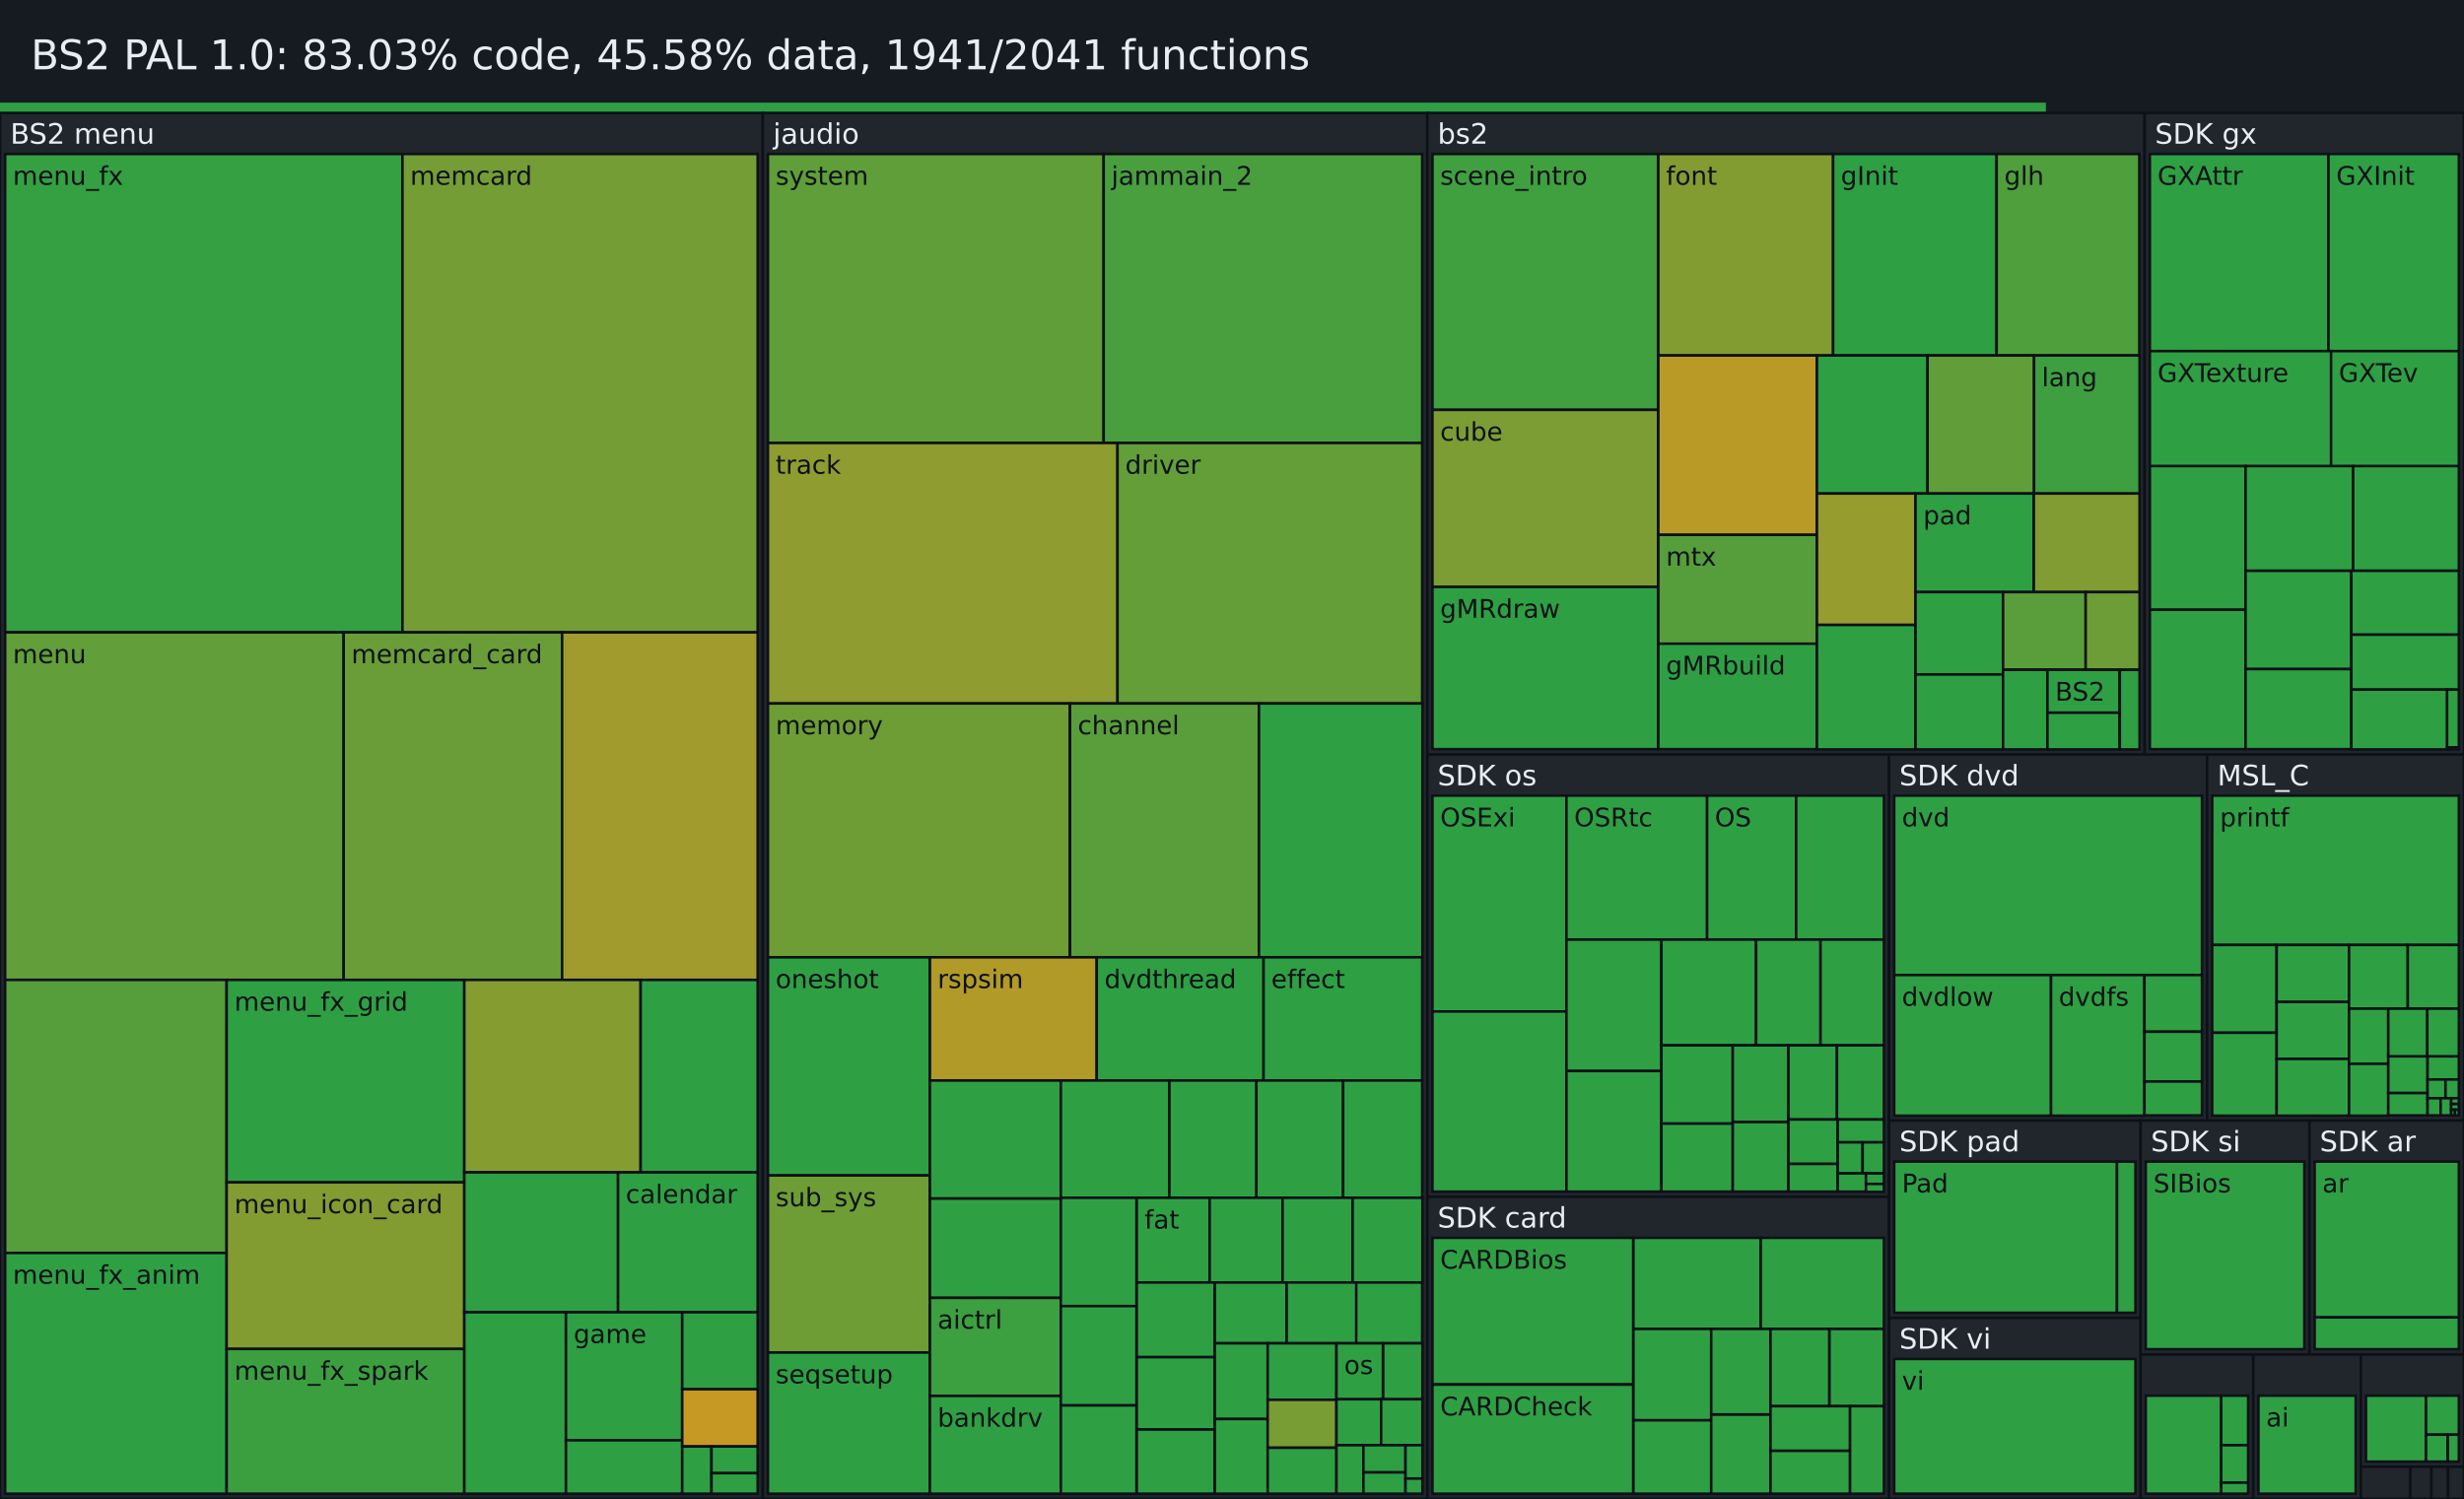
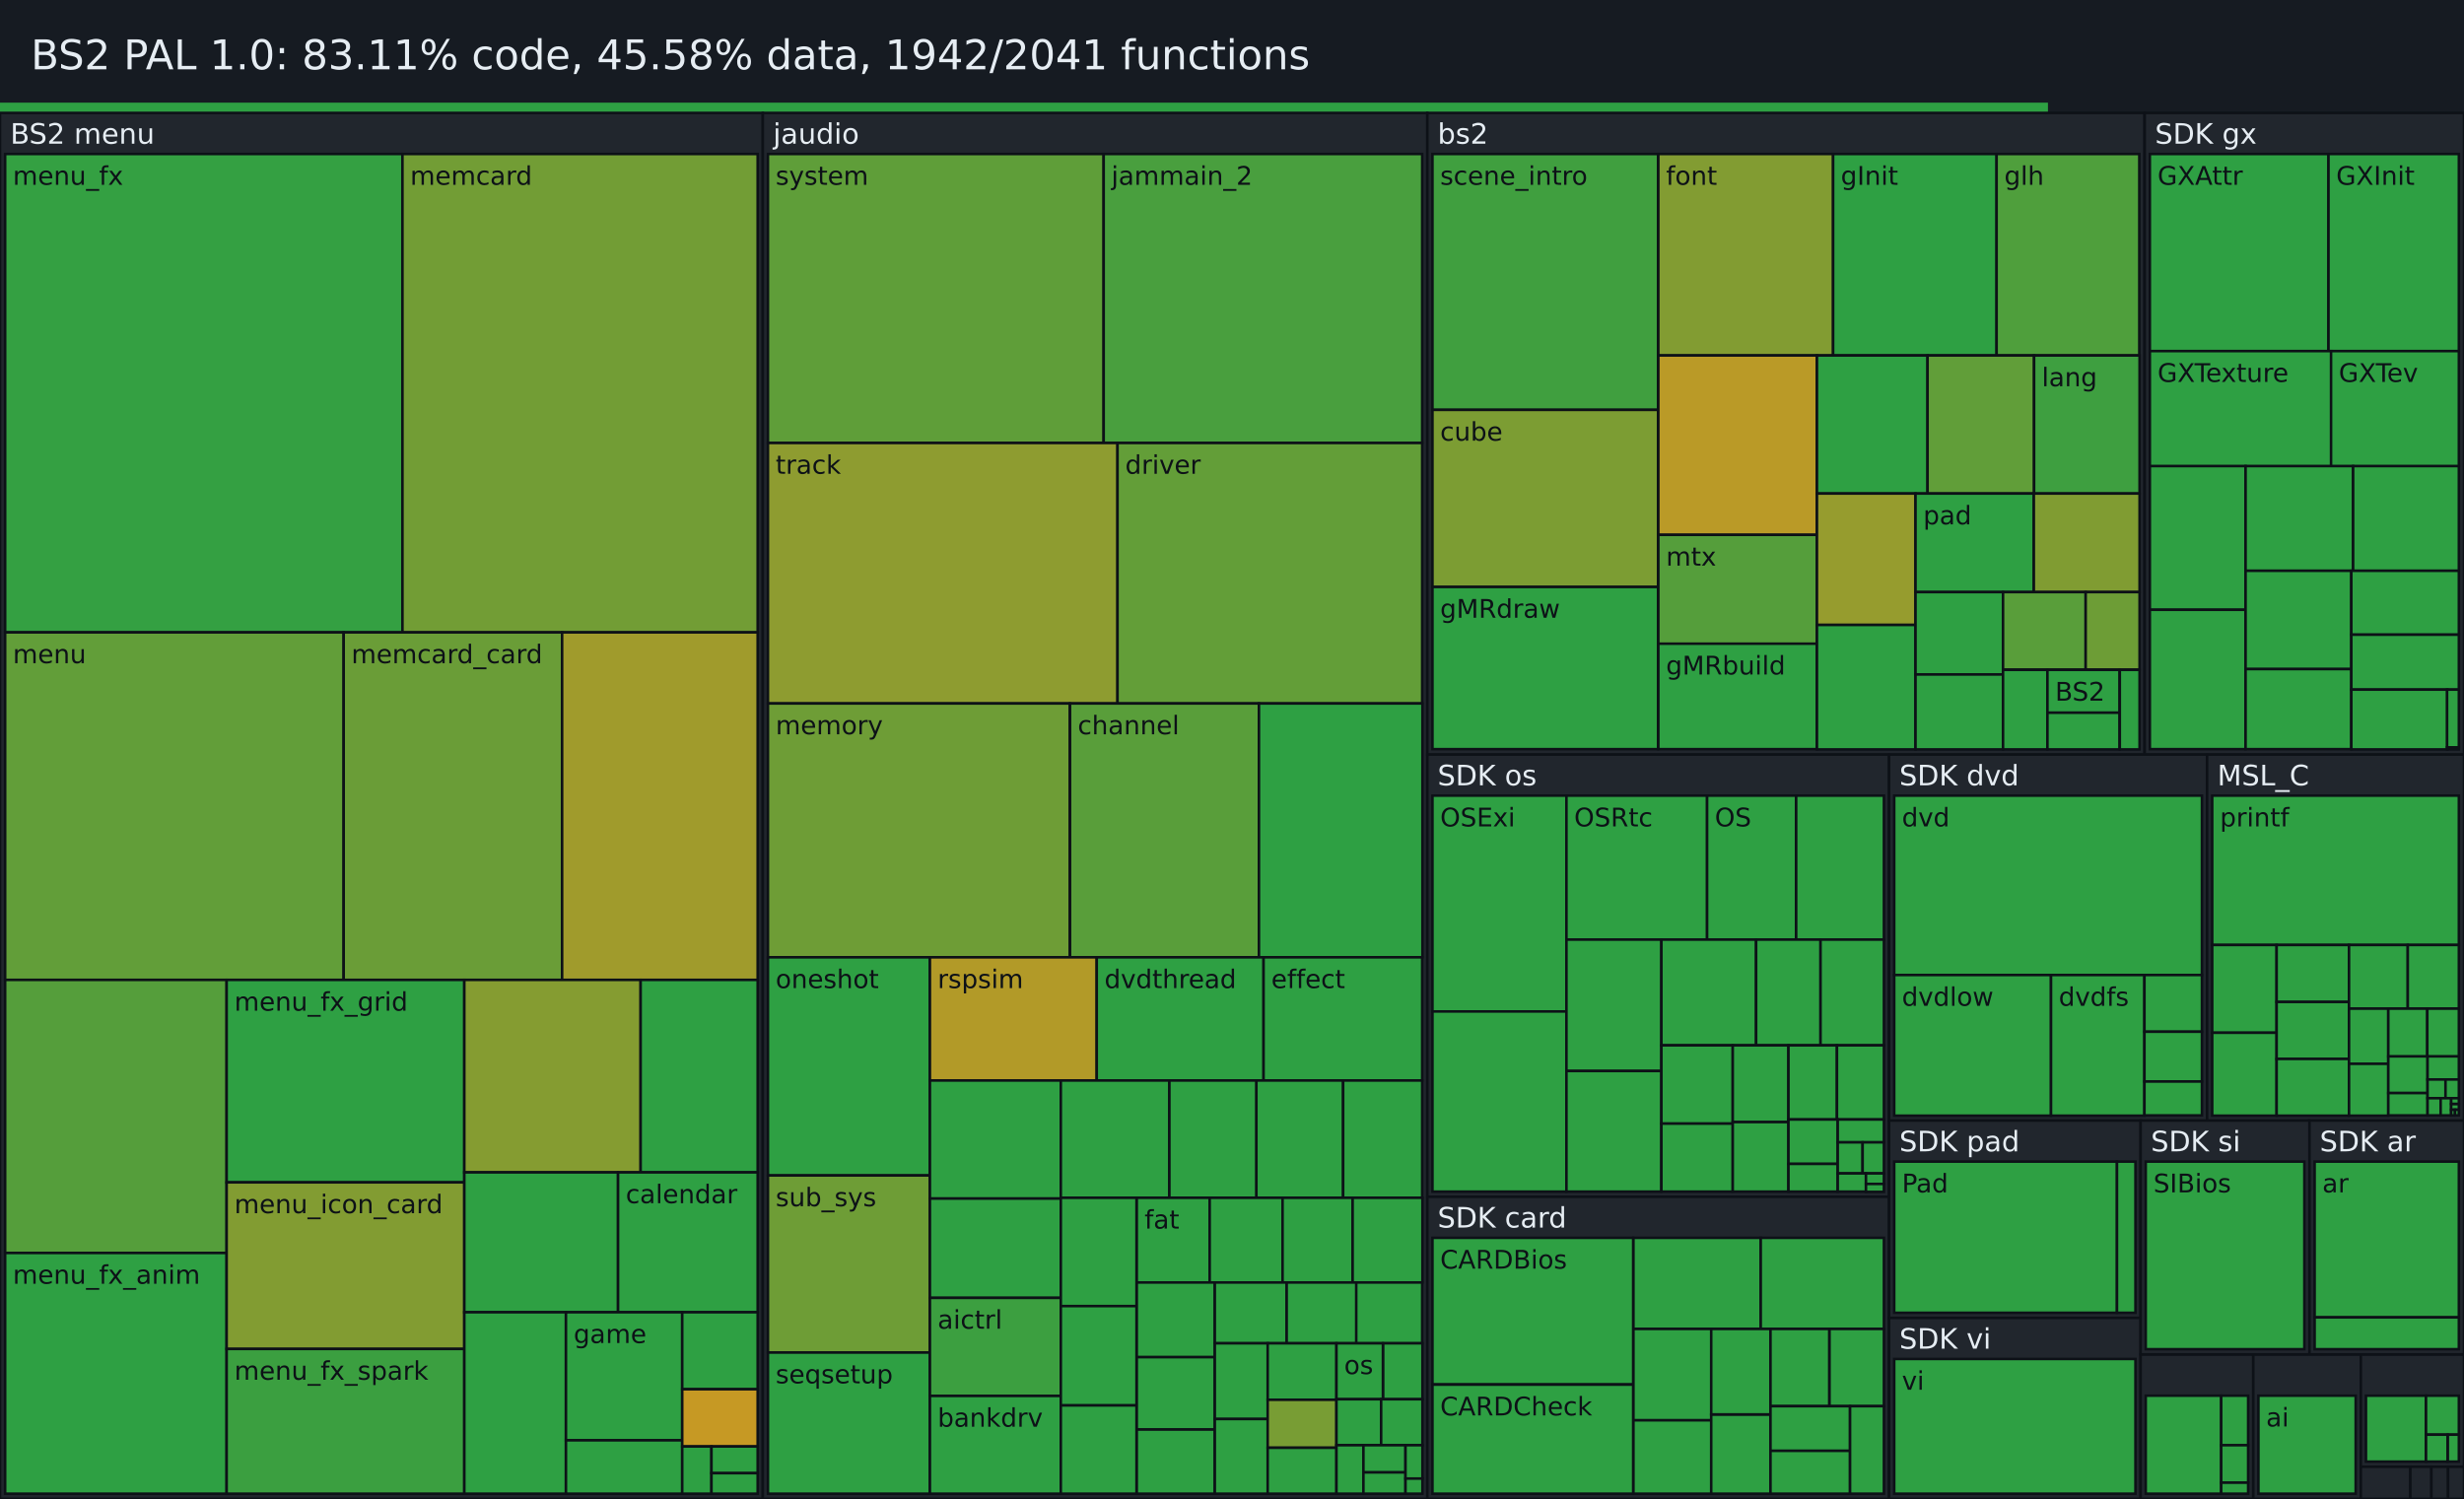
<svg xmlns="http://www.w3.org/2000/svg" width="960" height="584" font-family="Verdana,DejaVu Sans,sans-serif">
  <rect width="100%" height="100%" fill="#0d1117" />
  <rect x="0" y="0" width="960" height="44" fill="#161b22" />
-   <rect x="0" y="40" width="797.1" height="4" fill="#2ea043" />
-   <text x="12" y="27" font-size="16" fill="#e6edf3">BS2 PAL 1.0: 83.03% code, 45.58% data, 1941/2041 functions</text>
+   <rect x="0" y="40" width="797.9" height="4" fill="#2ea043" />
+   <text x="12" y="27" font-size="16" fill="#e6edf3">BS2 PAL 1.0: 83.11% code, 45.58% data, 1942/2041 functions</text>
  <g>
    <rect x="0.0" y="44.0" width="297.2" height="540.0" fill="#21262d" stroke="#0d1117" />
    <text x="4.0" y="56.0" font-size="11" fill="#e6edf3">BS2 menu</text>
  </g>
  <g>
    <rect x="2.0" y="60.0" width="154.8" height="186.4" fill="#34a042" stroke="#0d1117" stroke-width="1" />
    <text x="5.0" y="72.0" font-size="10" fill="#0d1117">menu_fx</text>
  </g>
  <g>
-     <rect x="156.8" y="60.0" width="138.4" height="186.4" fill="#749d35" stroke="#0d1117" stroke-width="1" />
+     <rect x="156.8" y="60.0" width="138.4" height="186.4" fill="#729d35" stroke="#0d1117" stroke-width="1" />
    <text x="159.8" y="72.0" font-size="10" fill="#0d1117">memcard</text>
  </g>
  <g>
    <rect x="2.0" y="246.4" width="131.9" height="135.4" fill="#629e39" stroke="#0d1117" stroke-width="1" />
    <text x="5.0" y="258.4" font-size="10" fill="#0d1117">menu</text>
  </g>
  <g>
    <rect x="133.9" y="246.4" width="85.1" height="135.4" fill="#6a9d37" stroke="#0d1117" stroke-width="1" />
    <text x="136.9" y="258.4" font-size="10" fill="#0d1117">memcard_card</text>
  </g>
  <g>
    <rect x="219.0" y="246.4" width="76.2" height="135.4" fill="#a09b2c" stroke="#0d1117" stroke-width="1" />
  </g>
  <g>
    <rect x="2.0" y="381.8" width="86.3" height="106.4" fill="#559e3b" stroke="#0d1117" stroke-width="1" />
  </g>
  <g>
    <rect x="2.0" y="488.2" width="86.3" height="93.8" fill="#2ea043" stroke="#0d1117" stroke-width="1" />
    <text x="5.0" y="500.2" font-size="10" fill="#0d1117">menu_fx_anim</text>
  </g>
  <g>
    <rect x="88.3" y="381.8" width="92.6" height="78.9" fill="#2ea043" stroke="#0d1117" stroke-width="1" />
    <text x="91.3" y="393.8" font-size="10" fill="#0d1117">menu_fx_grid</text>
  </g>
  <g>
    <rect x="88.3" y="460.7" width="92.6" height="64.9" fill="#829c32" stroke="#0d1117" stroke-width="1" />
    <text x="91.3" y="472.7" font-size="10" fill="#0d1117">menu_icon_card</text>
  </g>
  <g>
    <rect x="88.3" y="525.6" width="92.6" height="56.4" fill="#3b9f40" stroke="#0d1117" stroke-width="1" />
    <text x="91.3" y="537.6" font-size="10" fill="#0d1117">menu_fx_spark</text>
  </g>
  <g>
    <rect x="180.9" y="381.8" width="68.7" height="75.0" fill="#859c31" stroke="#0d1117" stroke-width="1" />
  </g>
  <g>
    <rect x="249.6" y="381.8" width="45.6" height="75.0" fill="#2ea043" stroke="#0d1117" stroke-width="1" />
  </g>
  <g>
    <rect x="180.9" y="456.8" width="59.9" height="54.5" fill="#2ea043" stroke="#0d1117" stroke-width="1" />
  </g>
  <g>
    <rect x="240.8" y="456.8" width="54.4" height="54.5" fill="#2ea043" stroke="#0d1117" stroke-width="1" />
    <text x="243.8" y="468.8" font-size="10" fill="#0d1117">calendar</text>
  </g>
  <g>
    <rect x="180.9" y="511.3" width="39.6" height="70.7" fill="#2ea043" stroke="#0d1117" stroke-width="1" />
  </g>
  <g>
    <rect x="220.5" y="511.3" width="45.3" height="49.9" fill="#2ea043" stroke="#0d1117" stroke-width="1" />
    <text x="223.5" y="523.3" font-size="10" fill="#0d1117">game</text>
  </g>
  <g>
    <rect x="220.5" y="561.2" width="45.3" height="20.8" fill="#2ea043" stroke="#0d1117" stroke-width="1" />
  </g>
  <g>
    <rect x="265.8" y="511.3" width="29.4" height="30.0" fill="#2ea043" stroke="#0d1117" stroke-width="1" />
  </g>
  <g>
    <rect x="265.8" y="541.3" width="29.4" height="22.3" fill="#c69924" stroke="#0d1117" stroke-width="1" />
  </g>
  <g>
    <rect x="265.8" y="563.6" width="11.4" height="18.4" fill="#2ea043" stroke="#0d1117" stroke-width="1" />
  </g>
  <g>
    <rect x="277.2" y="563.6" width="18.0" height="10.4" fill="#2ea043" stroke="#0d1117" stroke-width="1" />
  </g>
  <g>
    <rect x="277.2" y="574.0" width="18.0" height="8.0" fill="#2ea043" stroke="#0d1117" stroke-width="1" />
  </g>
  <g>
    <rect x="297.2" y="44.0" width="258.9" height="540.0" fill="#21262d" stroke="#0d1117" />
    <text x="301.2" y="56.0" font-size="11" fill="#e6edf3">jaudio</text>
  </g>
  <g>
    <rect x="299.2" y="60.0" width="130.8" height="112.6" fill="#5f9e39" stroke="#0d1117" stroke-width="1" />
    <text x="302.2" y="72.0" font-size="10" fill="#0d1117">system</text>
  </g>
  <g>
    <rect x="430.0" y="60.0" width="124.1" height="112.6" fill="#499f3e" stroke="#0d1117" stroke-width="1" />
    <text x="433.0" y="72.0" font-size="10" fill="#0d1117">jammain_2</text>
  </g>
  <g>
    <rect x="299.2" y="172.6" width="136.2" height="101.5" fill="#8e9c30" stroke="#0d1117" stroke-width="1" />
    <text x="302.2" y="184.6" font-size="10" fill="#0d1117">track</text>
  </g>
  <g>
    <rect x="435.4" y="172.6" width="118.7" height="101.5" fill="#639e38" stroke="#0d1117" stroke-width="1" />
    <text x="438.4" y="184.6" font-size="10" fill="#0d1117">driver</text>
  </g>
  <g>
    <rect x="299.2" y="274.1" width="117.6" height="98.9" fill="#6e9d36" stroke="#0d1117" stroke-width="1" />
    <text x="302.2" y="286.1" font-size="10" fill="#0d1117">memory</text>
  </g>
  <g>
    <rect x="416.9" y="274.1" width="73.6" height="98.9" fill="#599e3a" stroke="#0d1117" stroke-width="1" />
    <text x="419.9" y="286.1" font-size="10" fill="#0d1117">channel</text>
  </g>
  <g>
    <rect x="490.5" y="274.1" width="63.7" height="98.9" fill="#2ea043" stroke="#0d1117" stroke-width="1" />
  </g>
  <g>
    <rect x="299.2" y="373.0" width="63.1" height="85.0" fill="#2ea043" stroke="#0d1117" stroke-width="1" />
    <text x="302.2" y="385.0" font-size="10" fill="#0d1117">oneshot</text>
  </g>
  <g>
    <rect x="299.2" y="458.0" width="63.1" height="69.0" fill="#6e9d36" stroke="#0d1117" stroke-width="1" />
    <text x="302.2" y="470.0" font-size="10" fill="#0d1117">sub_sys</text>
  </g>
  <g>
    <rect x="299.2" y="527.0" width="63.1" height="55.0" fill="#2ea043" stroke="#0d1117" stroke-width="1" />
    <text x="302.2" y="539.0" font-size="10" fill="#0d1117">seqsetup</text>
  </g>
  <g>
    <rect x="362.3" y="373.0" width="65.0" height="48.0" fill="#b29a28" stroke="#0d1117" stroke-width="1" />
    <text x="365.3" y="385.0" font-size="10" fill="#0d1117">rspsim</text>
  </g>
  <g>
    <rect x="427.3" y="373.0" width="65.0" height="48.0" fill="#2ea043" stroke="#0d1117" stroke-width="1" />
    <text x="430.3" y="385.0" font-size="10" fill="#0d1117">dvdthread</text>
  </g>
  <g>
    <rect x="492.3" y="373.0" width="61.8" height="48.0" fill="#2ea043" stroke="#0d1117" stroke-width="1" />
    <text x="495.3" y="385.0" font-size="10" fill="#0d1117">effect</text>
  </g>
  <g>
    <rect x="362.3" y="421.0" width="51.0" height="46.0" fill="#2ea043" stroke="#0d1117" stroke-width="1" />
  </g>
  <g>
    <rect x="362.3" y="467.0" width="51.0" height="38.7" fill="#2ea043" stroke="#0d1117" stroke-width="1" />
  </g>
  <g>
    <rect x="362.3" y="505.7" width="51.0" height="38.2" fill="#3c9f40" stroke="#0d1117" stroke-width="1" />
    <text x="365.3" y="517.7" font-size="10" fill="#0d1117">aictrl</text>
  </g>
  <g>
    <rect x="362.3" y="543.9" width="51.0" height="38.1" fill="#2ea043" stroke="#0d1117" stroke-width="1" />
    <text x="365.3" y="555.9" font-size="10" fill="#0d1117">bankdrv</text>
  </g>
  <g>
    <rect x="413.3" y="421.0" width="42.3" height="45.7" fill="#2ea043" stroke="#0d1117" stroke-width="1" />
  </g>
  <g>
    <rect x="455.6" y="421.0" width="34.0" height="45.7" fill="#2ea043" stroke="#0d1117" stroke-width="1" />
  </g>
  <g>
    <rect x="489.5" y="421.0" width="33.8" height="45.7" fill="#2ea043" stroke="#0d1117" stroke-width="1" />
  </g>
  <g>
    <rect x="523.3" y="421.0" width="30.8" height="45.7" fill="#2ea043" stroke="#0d1117" stroke-width="1" />
  </g>
  <g>
    <rect x="413.3" y="466.7" width="29.5" height="42.2" fill="#2ea043" stroke="#0d1117" stroke-width="1" />
  </g>
  <g>
    <rect x="413.3" y="508.9" width="29.5" height="38.7" fill="#2ea043" stroke="#0d1117" stroke-width="1" />
  </g>
  <g>
    <rect x="413.3" y="547.6" width="29.5" height="34.4" fill="#2ea043" stroke="#0d1117" stroke-width="1" />
  </g>
  <g>
    <rect x="442.9" y="466.7" width="28.5" height="33.0" fill="#2ea043" stroke="#0d1117" stroke-width="1" />
    <text x="445.9" y="478.7" font-size="10" fill="#0d1117">fat</text>
  </g>
  <g>
    <rect x="471.3" y="466.7" width="28.4" height="33.0" fill="#2ea043" stroke="#0d1117" stroke-width="1" />
  </g>
  <g>
    <rect x="499.7" y="466.7" width="27.3" height="33.0" fill="#2ea043" stroke="#0d1117" stroke-width="1" />
  </g>
  <g>
    <rect x="527.0" y="466.7" width="27.2" height="33.0" fill="#2ea043" stroke="#0d1117" stroke-width="1" />
  </g>
  <g>
    <rect x="442.9" y="499.7" width="30.4" height="29.1" fill="#2ea043" stroke="#0d1117" stroke-width="1" />
  </g>
  <g>
    <rect x="442.9" y="528.8" width="30.4" height="28.2" fill="#2ea043" stroke="#0d1117" stroke-width="1" />
  </g>
  <g>
    <rect x="442.9" y="557.0" width="30.4" height="25.0" fill="#2ea043" stroke="#0d1117" stroke-width="1" />
  </g>
  <g>
    <rect x="473.3" y="499.7" width="28.0" height="23.7" fill="#2ea043" stroke="#0d1117" stroke-width="1" />
  </g>
  <g>
    <rect x="501.3" y="499.7" width="27.2" height="23.7" fill="#2ea043" stroke="#0d1117" stroke-width="1" />
  </g>
  <g>
    <rect x="528.4" y="499.7" width="25.7" height="23.7" fill="#2ea043" stroke="#0d1117" stroke-width="1" />
  </g>
  <g>
    <rect x="473.3" y="523.4" width="20.7" height="29.5" fill="#2ea043" stroke="#0d1117" stroke-width="1" />
  </g>
  <g>
    <rect x="473.3" y="552.9" width="20.7" height="29.1" fill="#2ea043" stroke="#0d1117" stroke-width="1" />
  </g>
  <g>
    <rect x="493.9" y="523.4" width="26.8" height="22.0" fill="#2ea043" stroke="#0d1117" stroke-width="1" />
  </g>
  <g>
    <rect x="493.9" y="545.4" width="26.8" height="18.7" fill="#789d34" stroke="#0d1117" stroke-width="1" />
  </g>
  <g>
    <rect x="493.9" y="564.1" width="26.8" height="17.9" fill="#2ea043" stroke="#0d1117" stroke-width="1" />
  </g>
  <g>
    <rect x="520.7" y="523.4" width="18.1" height="21.8" fill="#2ea043" stroke="#0d1117" stroke-width="1" />
    <text x="523.7" y="535.4" font-size="10" fill="#0d1117">os</text>
  </g>
  <g>
    <rect x="538.9" y="523.4" width="15.3" height="21.8" fill="#2ea043" stroke="#0d1117" stroke-width="1" />
  </g>
  <g>
    <rect x="520.7" y="545.2" width="17.4" height="17.9" fill="#2ea043" stroke="#0d1117" stroke-width="1" />
  </g>
  <g>
    <rect x="538.1" y="545.2" width="16.1" height="17.9" fill="#2ea043" stroke="#0d1117" stroke-width="1" />
  </g>
  <g>
    <rect x="520.7" y="563.1" width="10.5" height="18.9" fill="#2ea043" stroke="#0d1117" stroke-width="1" />
  </g>
  <g>
    <rect x="531.2" y="563.1" width="16.4" height="10.6" fill="#2ea043" stroke="#0d1117" stroke-width="1" />
  </g>
  <g>
    <rect x="531.2" y="573.7" width="16.4" height="8.3" fill="#2ea043" stroke="#0d1117" stroke-width="1" />
  </g>
  <g>
    <rect x="547.6" y="563.1" width="6.6" height="13.0" fill="#2ea043" stroke="#0d1117" stroke-width="1" />
  </g>
  <g>
    <rect x="547.6" y="576.1" width="6.6" height="5.9" fill="#2ea043" stroke="#0d1117" stroke-width="1" />
  </g>
  <g>
    <rect x="556.1" y="44.0" width="279.4" height="250.0" fill="#21262d" stroke="#0d1117" />
    <text x="560.1" y="56.0" font-size="11" fill="#e6edf3">bs2</text>
  </g>
  <g>
    <rect x="558.1" y="60.0" width="87.9" height="99.7" fill="#409f3f" stroke="#0d1117" stroke-width="1" />
    <text x="561.1" y="72.0" font-size="10" fill="#0d1117">scene_intro</text>
  </g>
  <g>
    <rect x="558.1" y="159.7" width="87.9" height="69.0" fill="#7c9d33" stroke="#0d1117" stroke-width="1" />
    <text x="561.1" y="171.7" font-size="10" fill="#0d1117">cube</text>
  </g>
  <g>
    <rect x="558.1" y="228.7" width="87.9" height="63.2" fill="#2ea043" stroke="#0d1117" stroke-width="1" />
    <text x="561.1" y="240.7" font-size="10" fill="#0d1117">gMRdraw</text>
  </g>
  <g>
    <rect x="646.1" y="60.0" width="68.1" height="78.5" fill="#829c32" stroke="#0d1117" stroke-width="1" />
    <text x="649.1" y="72.0" font-size="10" fill="#0d1117">font</text>
  </g>
  <g>
    <rect x="714.2" y="60.0" width="63.7" height="78.5" fill="#2ea043" stroke="#0d1117" stroke-width="1" />
    <text x="717.2" y="72.0" font-size="10" fill="#0d1117">gInit</text>
  </g>
  <g>
    <rect x="777.9" y="60.0" width="55.6" height="78.5" fill="#4f9f3c" stroke="#0d1117" stroke-width="1" />
    <text x="780.9" y="72.0" font-size="10" fill="#0d1117">glh</text>
  </g>
  <g>
    <rect x="646.1" y="138.5" width="61.8" height="69.9" fill="#ba9a27" stroke="#0d1117" stroke-width="1" />
  </g>
  <g>
    <rect x="646.1" y="208.4" width="61.8" height="42.5" fill="#559e3b" stroke="#0d1117" stroke-width="1" />
    <text x="649.1" y="220.4" font-size="10" fill="#0d1117">mtx</text>
  </g>
  <g>
    <rect x="646.1" y="250.8" width="61.8" height="41.1" fill="#2ea043" stroke="#0d1117" stroke-width="1" />
    <text x="649.1" y="262.8" font-size="10" fill="#0d1117">gMRbuild</text>
  </g>
  <g>
    <rect x="707.9" y="138.5" width="43.1" height="53.8" fill="#2ea043" stroke="#0d1117" stroke-width="1" />
  </g>
  <g>
    <rect x="751.0" y="138.5" width="41.5" height="53.8" fill="#619e39" stroke="#0d1117" stroke-width="1" />
  </g>
  <g>
    <rect x="792.5" y="138.5" width="41.1" height="53.8" fill="#3e9f40" stroke="#0d1117" stroke-width="1" />
    <text x="795.5" y="150.5" font-size="10" fill="#0d1117">lang</text>
  </g>
  <g>
    <rect x="707.9" y="192.3" width="38.4" height="51.2" fill="#969c2e" stroke="#0d1117" stroke-width="1" />
  </g>
  <g>
    <rect x="707.9" y="243.5" width="38.4" height="48.5" fill="#2ea043" stroke="#0d1117" stroke-width="1" />
  </g>
  <g>
    <rect x="746.3" y="192.3" width="46.1" height="38.4" fill="#2ea043" stroke="#0d1117" stroke-width="1" />
    <text x="749.3" y="204.3" font-size="10" fill="#0d1117">pad</text>
  </g>
  <g>
    <rect x="792.4" y="192.3" width="41.2" height="38.4" fill="#809c32" stroke="#0d1117" stroke-width="1" />
  </g>
  <g>
    <rect x="746.3" y="230.7" width="34.1" height="32.1" fill="#2ea043" stroke="#0d1117" stroke-width="1" />
  </g>
  <g>
    <rect x="746.3" y="262.8" width="34.1" height="29.2" fill="#2ea043" stroke="#0d1117" stroke-width="1" />
  </g>
  <g>
    <rect x="780.4" y="230.7" width="32.2" height="30.2" fill="#599e3a" stroke="#0d1117" stroke-width="1" />
  </g>
  <g>
    <rect x="812.6" y="230.7" width="21.0" height="30.2" fill="#6d9d36" stroke="#0d1117" stroke-width="1" />
  </g>
  <g>
    <rect x="780.4" y="261.0" width="17.3" height="31.0" fill="#2ea043" stroke="#0d1117" stroke-width="1" />
  </g>
  <g>
    <rect x="797.7" y="261.0" width="28.1" height="16.7" fill="#2ea043" stroke="#0d1117" stroke-width="1" />
    <text x="800.7" y="273.0" font-size="10" fill="#0d1117">BS2</text>
  </g>
  <g>
    <rect x="797.7" y="277.7" width="28.1" height="14.3" fill="#2ea043" stroke="#0d1117" stroke-width="1" />
  </g>
  <g>
    <rect x="825.9" y="261.0" width="7.7" height="31.0" fill="#2ea043" stroke="#0d1117" stroke-width="1" />
  </g>
  <g>
    <rect x="835.6" y="44.0" width="124.4" height="250.0" fill="#21262d" stroke="#0d1117" />
    <text x="839.6" y="56.0" font-size="11" fill="#e6edf3">SDK gx</text>
  </g>
  <g>
    <rect x="837.6" y="60.0" width="69.6" height="76.8" fill="#2ea043" stroke="#0d1117" stroke-width="1" />
    <text x="840.6" y="72.0" font-size="10" fill="#0d1117">GXAttr</text>
  </g>
  <g>
    <rect x="907.2" y="60.0" width="50.8" height="76.8" fill="#2ea043" stroke="#0d1117" stroke-width="1" />
    <text x="910.2" y="72.0" font-size="10" fill="#0d1117">GXInit</text>
  </g>
  <g>
    <rect x="837.6" y="136.8" width="70.7" height="44.9" fill="#2ea043" stroke="#0d1117" stroke-width="1" />
    <text x="840.6" y="148.8" font-size="10" fill="#0d1117">GXTexture</text>
  </g>
  <g>
    <rect x="908.2" y="136.8" width="49.8" height="44.9" fill="#2ea043" stroke="#0d1117" stroke-width="1" />
    <text x="911.2" y="148.8" font-size="10" fill="#0d1117">GXTev</text>
  </g>
  <g>
    <rect x="837.6" y="181.6" width="37.3" height="56.0" fill="#2ea043" stroke="#0d1117" stroke-width="1" />
  </g>
  <g>
    <rect x="837.6" y="237.6" width="37.3" height="54.3" fill="#2ea043" stroke="#0d1117" stroke-width="1" />
  </g>
  <g>
    <rect x="874.9" y="181.6" width="41.9" height="40.8" fill="#2ea043" stroke="#0d1117" stroke-width="1" />
  </g>
  <g>
    <rect x="916.8" y="181.6" width="41.2" height="40.8" fill="#2ea043" stroke="#0d1117" stroke-width="1" />
  </g>
  <g>
    <rect x="874.9" y="222.4" width="41.2" height="38.3" fill="#2ea043" stroke="#0d1117" stroke-width="1" />
  </g>
  <g>
    <rect x="874.9" y="260.7" width="41.2" height="31.2" fill="#2ea043" stroke="#0d1117" stroke-width="1" />
  </g>
  <g>
    <rect x="916.1" y="222.4" width="41.9" height="24.9" fill="#2ea043" stroke="#0d1117" stroke-width="1" />
  </g>
  <g>
    <rect x="916.1" y="247.3" width="41.9" height="21.4" fill="#2ea043" stroke="#0d1117" stroke-width="1" />
  </g>
  <g>
    <rect x="916.1" y="268.7" width="37.4" height="23.3" fill="#2ea043" stroke="#0d1117" stroke-width="1" />
  </g>
  <g>
    <rect x="953.4" y="268.7" width="4.6" height="22.5" fill="#2ea043" stroke="#0d1117" stroke-width="1" />
  </g>
  <g>
    <rect x="953.4" y="291.2" width="4.6" height="0.8" fill="#2ea043" stroke="#0d1117" stroke-width="1" />
  </g>
  <g>
    <rect x="556.1" y="294.0" width="179.9" height="172.4" fill="#21262d" stroke="#0d1117" />
    <text x="560.1" y="306.0" font-size="11" fill="#e6edf3">SDK os</text>
  </g>
  <g>
    <rect x="558.1" y="310.0" width="52.2" height="84.1" fill="#2ea043" stroke="#0d1117" stroke-width="1" />
    <text x="561.1" y="322.0" font-size="10" fill="#0d1117">OSExi</text>
  </g>
  <g>
    <rect x="558.1" y="394.1" width="52.2" height="70.2" fill="#2ea043" stroke="#0d1117" stroke-width="1" />
  </g>
  <g>
    <rect x="610.3" y="310.0" width="54.8" height="56.2" fill="#2ea043" stroke="#0d1117" stroke-width="1" />
    <text x="613.3" y="322.0" font-size="10" fill="#0d1117">OSRtc</text>
  </g>
  <g>
    <rect x="665.1" y="310.0" width="34.7" height="56.2" fill="#2ea043" stroke="#0d1117" stroke-width="1" />
    <text x="668.1" y="322.0" font-size="10" fill="#0d1117">OS</text>
  </g>
  <g>
    <rect x="699.8" y="310.0" width="34.2" height="56.2" fill="#2ea043" stroke="#0d1117" stroke-width="1" />
  </g>
  <g>
    <rect x="610.3" y="366.1" width="37.0" height="51.2" fill="#2ea043" stroke="#0d1117" stroke-width="1" />
  </g>
  <g>
    <rect x="610.3" y="417.3" width="37.0" height="47.0" fill="#2ea043" stroke="#0d1117" stroke-width="1" />
  </g>
  <g>
    <rect x="647.3" y="366.1" width="36.9" height="41.2" fill="#2ea043" stroke="#0d1117" stroke-width="1" />
  </g>
  <g>
    <rect x="684.2" y="366.1" width="25.1" height="41.2" fill="#2ea043" stroke="#0d1117" stroke-width="1" />
  </g>
  <g>
    <rect x="709.3" y="366.1" width="24.7" height="41.2" fill="#2ea043" stroke="#0d1117" stroke-width="1" />
  </g>
  <g>
    <rect x="647.3" y="407.3" width="27.8" height="30.5" fill="#2ea043" stroke="#0d1117" stroke-width="1" />
  </g>
  <g>
    <rect x="647.3" y="437.8" width="27.8" height="26.5" fill="#2ea043" stroke="#0d1117" stroke-width="1" />
  </g>
  <g>
    <rect x="675.1" y="407.3" width="21.7" height="29.9" fill="#2ea043" stroke="#0d1117" stroke-width="1" />
  </g>
  <g>
    <rect x="675.1" y="437.2" width="21.7" height="27.1" fill="#2ea043" stroke="#0d1117" stroke-width="1" />
  </g>
  <g>
    <rect x="696.8" y="407.3" width="18.9" height="28.9" fill="#2ea043" stroke="#0d1117" stroke-width="1" />
  </g>
  <g>
    <rect x="715.7" y="407.3" width="18.3" height="28.9" fill="#2ea043" stroke="#0d1117" stroke-width="1" />
  </g>
  <g>
    <rect x="696.8" y="436.2" width="19.2" height="17.3" fill="#2ea043" stroke="#0d1117" stroke-width="1" />
  </g>
  <g>
    <rect x="696.8" y="453.5" width="19.2" height="10.8" fill="#2ea043" stroke="#0d1117" stroke-width="1" />
  </g>
  <g>
    <rect x="716.0" y="436.2" width="18.0" height="8.9" fill="#2ea043" stroke="#0d1117" stroke-width="1" />
  </g>
  <g>
    <rect x="716.0" y="445.1" width="9.7" height="12.1" fill="#2ea043" stroke="#0d1117" stroke-width="1" />
  </g>
  <g>
    <rect x="725.7" y="445.1" width="8.3" height="12.1" fill="#2ea043" stroke="#0d1117" stroke-width="1" />
  </g>
  <g>
    <rect x="716.0" y="457.2" width="11.0" height="7.1" fill="#2ea043" stroke="#0d1117" stroke-width="1" />
  </g>
  <g>
    <rect x="727.0" y="457.2" width="7.0" height="4.1" fill="#2ea043" stroke="#0d1117" stroke-width="1" />
  </g>
  <g>
    <rect x="727.0" y="461.3" width="7.0" height="3.1" fill="#2ea043" stroke="#0d1117" stroke-width="1" />
  </g>
  <g>
    <rect x="556.1" y="466.3" width="179.9" height="117.7" fill="#21262d" stroke="#0d1117" />
    <text x="560.1" y="478.3" font-size="11" fill="#e6edf3">SDK card</text>
  </g>
  <g>
    <rect x="558.1" y="482.3" width="78.2" height="57.1" fill="#2ea043" stroke="#0d1117" stroke-width="1" />
    <text x="561.1" y="494.3" font-size="10" fill="#0d1117">CARDBios</text>
  </g>
  <g>
    <rect x="558.1" y="539.5" width="78.2" height="42.5" fill="#2ea043" stroke="#0d1117" stroke-width="1" />
    <text x="561.1" y="551.5" font-size="10" fill="#0d1117">CARDCheck</text>
  </g>
  <g>
    <rect x="636.4" y="482.3" width="49.6" height="35.5" fill="#2ea043" stroke="#0d1117" stroke-width="1" />
  </g>
  <g>
    <rect x="686.0" y="482.3" width="48.0" height="35.5" fill="#2ea043" stroke="#0d1117" stroke-width="1" />
  </g>
  <g>
    <rect x="636.4" y="517.8" width="30.4" height="35.6" fill="#2ea043" stroke="#0d1117" stroke-width="1" />
  </g>
  <g>
    <rect x="636.4" y="553.4" width="30.4" height="28.6" fill="#2ea043" stroke="#0d1117" stroke-width="1" />
  </g>
  <g>
    <rect x="666.7" y="517.8" width="23.1" height="33.3" fill="#2ea043" stroke="#0d1117" stroke-width="1" />
  </g>
  <g>
    <rect x="666.7" y="551.2" width="23.1" height="30.8" fill="#2ea043" stroke="#0d1117" stroke-width="1" />
  </g>
  <g>
    <rect x="689.8" y="517.8" width="22.9" height="30.1" fill="#2ea043" stroke="#0d1117" stroke-width="1" />
  </g>
  <g>
    <rect x="712.8" y="517.8" width="21.2" height="30.1" fill="#2ea043" stroke="#0d1117" stroke-width="1" />
  </g>
  <g>
    <rect x="689.8" y="547.9" width="31.0" height="17.4" fill="#2ea043" stroke="#0d1117" stroke-width="1" />
  </g>
  <g>
    <rect x="689.8" y="565.3" width="31.0" height="16.7" fill="#2ea043" stroke="#0d1117" stroke-width="1" />
  </g>
  <g>
    <rect x="720.8" y="547.9" width="13.2" height="34.1" fill="#2ea043" stroke="#0d1117" stroke-width="1" />
  </g>
  <g>
    <rect x="736.0" y="294.0" width="123.9" height="142.7" fill="#21262d" stroke="#0d1117" />
    <text x="740.0" y="306.0" font-size="11" fill="#e6edf3">SDK dvd</text>
  </g>
  <g>
    <rect x="738.0" y="310.0" width="119.9" height="69.9" fill="#2ea043" stroke="#0d1117" stroke-width="1" />
    <text x="741.0" y="322.0" font-size="10" fill="#0d1117">dvd</text>
  </g>
  <g>
    <rect x="738.0" y="379.9" width="61.1" height="54.8" fill="#2ea043" stroke="#0d1117" stroke-width="1" />
    <text x="741.0" y="391.9" font-size="10" fill="#0d1117">dvdlow</text>
  </g>
  <g>
    <rect x="799.1" y="379.9" width="36.4" height="54.8" fill="#2ea043" stroke="#0d1117" stroke-width="1" />
    <text x="802.1" y="391.9" font-size="10" fill="#0d1117">dvdfs</text>
  </g>
  <g>
    <rect x="835.5" y="379.9" width="22.4" height="22.1" fill="#2ea043" stroke="#0d1117" stroke-width="1" />
  </g>
  <g>
    <rect x="835.5" y="402.0" width="22.4" height="19.4" fill="#2ea043" stroke="#0d1117" stroke-width="1" />
  </g>
  <g>
    <rect x="835.5" y="421.4" width="22.4" height="13.2" fill="#2ea043" stroke="#0d1117" stroke-width="1" />
  </g>
  <g>
    <rect x="859.9" y="294.0" width="100.1" height="142.7" fill="#21262d" stroke="#0d1117" />
    <text x="863.9" y="306.0" font-size="11" fill="#e6edf3">MSL_C</text>
  </g>
  <g>
    <rect x="861.9" y="310.0" width="96.1" height="58.2" fill="#2ea043" stroke="#0d1117" stroke-width="1" />
    <text x="864.9" y="322.0" font-size="10" fill="#0d1117">printf</text>
  </g>
  <g>
    <rect x="861.9" y="368.2" width="25.1" height="34.2" fill="#2ea043" stroke="#0d1117" stroke-width="1" />
  </g>
  <g>
    <rect x="861.9" y="402.4" width="25.1" height="32.3" fill="#2ea043" stroke="#0d1117" stroke-width="1" />
  </g>
  <g>
    <rect x="887.0" y="368.2" width="28.2" height="22.2" fill="#2ea043" stroke="#0d1117" stroke-width="1" />
  </g>
  <g>
    <rect x="887.0" y="390.4" width="28.2" height="22.2" fill="#2ea043" stroke="#0d1117" stroke-width="1" />
  </g>
  <g>
    <rect x="887.0" y="412.6" width="28.2" height="22.1" fill="#2ea043" stroke="#0d1117" stroke-width="1" />
  </g>
  <g>
    <rect x="915.2" y="368.2" width="22.9" height="24.8" fill="#2ea043" stroke="#0d1117" stroke-width="1" />
  </g>
  <g>
    <rect x="938.1" y="368.2" width="19.9" height="24.8" fill="#2ea043" stroke="#0d1117" stroke-width="1" />
  </g>
  <g>
    <rect x="915.2" y="393.0" width="15.3" height="21.5" fill="#2ea043" stroke="#0d1117" stroke-width="1" />
  </g>
  <g>
    <rect x="915.2" y="414.5" width="15.3" height="20.2" fill="#2ea043" stroke="#0d1117" stroke-width="1" />
  </g>
  <g>
    <rect x="930.5" y="393.0" width="15.2" height="18.7" fill="#2ea043" stroke="#0d1117" stroke-width="1" />
  </g>
  <g>
    <rect x="945.7" y="393.0" width="12.3" height="18.7" fill="#2ea043" stroke="#0d1117" stroke-width="1" />
  </g>
  <g>
    <rect x="930.5" y="411.6" width="15.3" height="14.3" fill="#2ea043" stroke="#0d1117" stroke-width="1" />
  </g>
  <g>
    <rect x="930.5" y="425.9" width="15.3" height="8.7" fill="#2ea043" stroke="#0d1117" stroke-width="1" />
  </g>
  <g>
    <rect x="945.8" y="411.6" width="12.2" height="9.0" fill="#2ea043" stroke="#0d1117" stroke-width="1" />
  </g>
  <g>
    <rect x="945.8" y="420.6" width="7.0" height="7.3" fill="#2ea043" stroke="#0d1117" stroke-width="1" />
  </g>
  <g>
    <rect x="952.8" y="420.6" width="5.2" height="7.3" fill="#2ea043" stroke="#0d1117" stroke-width="1" />
  </g>
  <g>
    <rect x="945.8" y="427.9" width="5.1" height="6.7" fill="#2ea043" stroke="#0d1117" stroke-width="1" />
  </g>
  <g>
    <rect x="950.9" y="427.9" width="4.1" height="6.7" fill="#2ea043" stroke="#0d1117" stroke-width="1" />
  </g>
  <g>
    <rect x="955.0" y="427.9" width="3.0" height="2.2" fill="#2ea043" stroke="#0d1117" stroke-width="1" />
  </g>
  <g>
    <rect x="955.0" y="430.2" width="3.0" height="2.2" fill="#2ea043" stroke="#0d1117" stroke-width="1" />
  </g>
  <g>
    <rect x="955.0" y="432.4" width="1.5" height="2.2" fill="#2ea043" stroke="#0d1117" stroke-width="1" />
  </g>
  <g>
    <rect x="956.5" y="432.4" width="1.5" height="2.2" fill="#2ea043" stroke="#0d1117" stroke-width="1" />
  </g>
  <g>
    <rect x="736.0" y="436.6" width="98.0" height="76.9" fill="#21262d" stroke="#0d1117" />
    <text x="740.0" y="448.6" font-size="11" fill="#e6edf3">SDK pad</text>
  </g>
  <g>
    <rect x="738.0" y="452.6" width="86.8" height="58.9" fill="#2ea043" stroke="#0d1117" stroke-width="1" />
    <text x="741.0" y="464.6" font-size="10" fill="#0d1117">Pad</text>
  </g>
  <g>
    <rect x="824.8" y="452.6" width="7.2" height="58.9" fill="#2ea043" stroke="#0d1117" stroke-width="1" />
  </g>
  <g>
    <rect x="736.0" y="513.5" width="98.0" height="70.5" fill="#21262d" stroke="#0d1117" />
    <text x="740.0" y="525.5" font-size="11" fill="#e6edf3">SDK vi</text>
  </g>
  <g>
    <rect x="738.0" y="529.5" width="94.0" height="52.5" fill="#2ea043" stroke="#0d1117" stroke-width="1" />
    <text x="741.0" y="541.5" font-size="10" fill="#0d1117">vi</text>
  </g>
  <g>
    <rect x="834.0" y="436.6" width="65.8" height="91.1" fill="#21262d" stroke="#0d1117" />
    <text x="838.0" y="448.6" font-size="11" fill="#e6edf3">SDK si</text>
  </g>
  <g>
    <rect x="836.0" y="452.6" width="61.8" height="73.1" fill="#2ea043" stroke="#0d1117" stroke-width="1" />
    <text x="839.0" y="464.6" font-size="10" fill="#0d1117">SIBios</text>
  </g>
  <g>
    <rect x="899.8" y="436.6" width="60.2" height="91.1" fill="#21262d" stroke="#0d1117" />
    <text x="903.8" y="448.6" font-size="11" fill="#e6edf3">SDK ar</text>
  </g>
  <g>
    <rect x="901.8" y="452.6" width="56.2" height="60.7" fill="#2ea043" stroke="#0d1117" stroke-width="1" />
    <text x="904.8" y="464.6" font-size="10" fill="#0d1117">ar</text>
  </g>
  <g>
    <rect x="901.8" y="513.3" width="56.2" height="12.4" fill="#2ea043" stroke="#0d1117" stroke-width="1" />
  </g>
  <g>
    <rect x="834.0" y="527.8" width="43.9" height="56.2" fill="#21262d" stroke="#0d1117" />
  </g>
  <g>
    <rect x="836.0" y="543.8" width="29.4" height="38.2" fill="#2ea043" stroke="#0d1117" stroke-width="1" />
  </g>
  <g>
    <rect x="865.4" y="543.8" width="10.5" height="19.4" fill="#2ea043" stroke="#0d1117" stroke-width="1" />
  </g>
  <g>
    <rect x="865.4" y="563.1" width="10.5" height="14.6" fill="#2ea043" stroke="#0d1117" stroke-width="1" />
  </g>
  <g>
    <rect x="865.4" y="577.7" width="10.5" height="4.3" fill="#2ea043" stroke="#0d1117" stroke-width="1" />
  </g>
  <g>
    <rect x="877.9" y="527.8" width="41.9" height="56.2" fill="#21262d" stroke="#0d1117" />
  </g>
  <g>
    <rect x="879.9" y="543.8" width="37.9" height="38.2" fill="#2ea043" stroke="#0d1117" stroke-width="1" />
    <text x="882.9" y="555.8" font-size="10" fill="#0d1117">ai</text>
  </g>
  <g>
    <rect x="919.8" y="527.8" width="40.2" height="43.7" fill="#21262d" stroke="#0d1117" />
  </g>
  <g>
    <rect x="921.8" y="543.8" width="23.4" height="25.7" fill="#2ea043" stroke="#0d1117" stroke-width="1" />
  </g>
  <g>
    <rect x="945.2" y="543.8" width="12.8" height="15.2" fill="#2ea043" stroke="#0d1117" stroke-width="1" />
  </g>
  <g>
    <rect x="945.2" y="559.0" width="8.4" height="10.5" fill="#2ea043" stroke="#0d1117" stroke-width="1" />
  </g>
  <g>
    <rect x="953.7" y="559.0" width="4.3" height="10.5" fill="#2ea043" stroke="#0d1117" stroke-width="1" />
  </g>
  <g>
    <rect x="919.8" y="571.5" width="19.3" height="12.5" fill="#21262d" stroke="#0d1117" />
  </g>
  <g>
    <rect x="939.1" y="571.5" width="8.2" height="12.5" fill="#21262d" stroke="#0d1117" />
  </g>
  <g>
    <rect x="947.3" y="571.5" width="6.5" height="12.5" fill="#21262d" stroke="#0d1117" />
  </g>
  <g>
    <rect x="953.8" y="571.5" width="6.2" height="12.5" fill="#21262d" stroke="#0d1117" />
  </g>
</svg>
